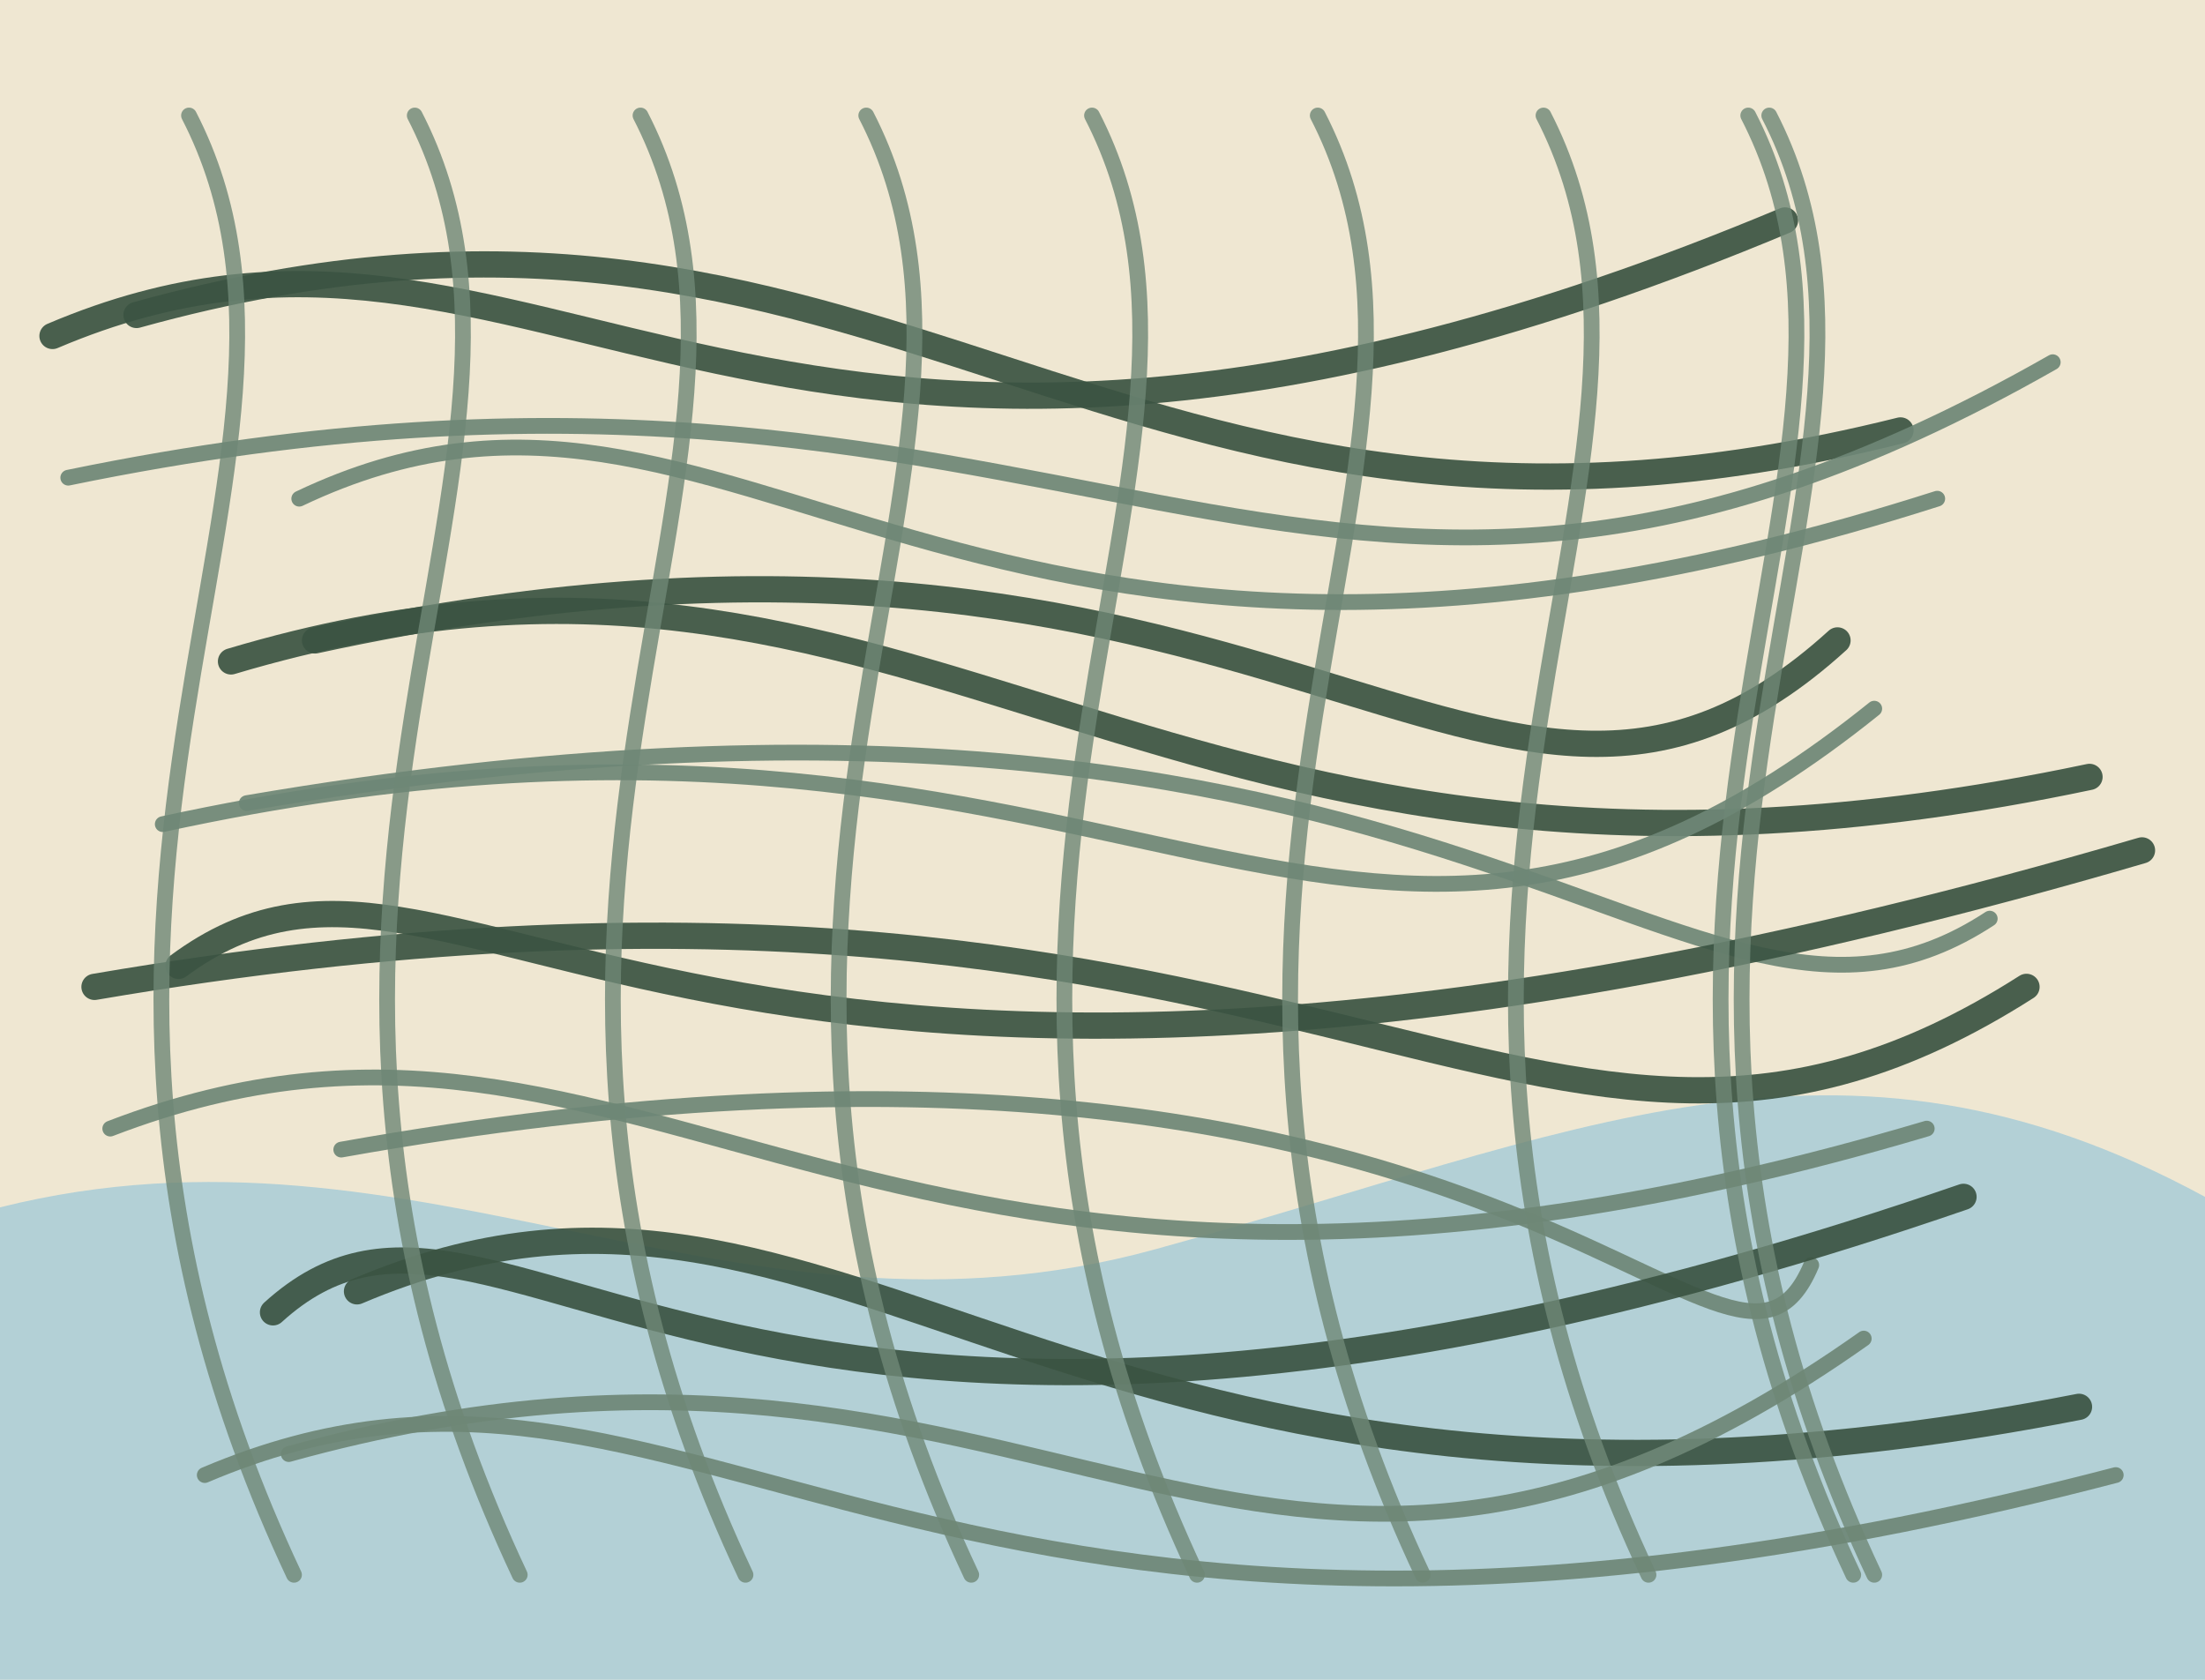
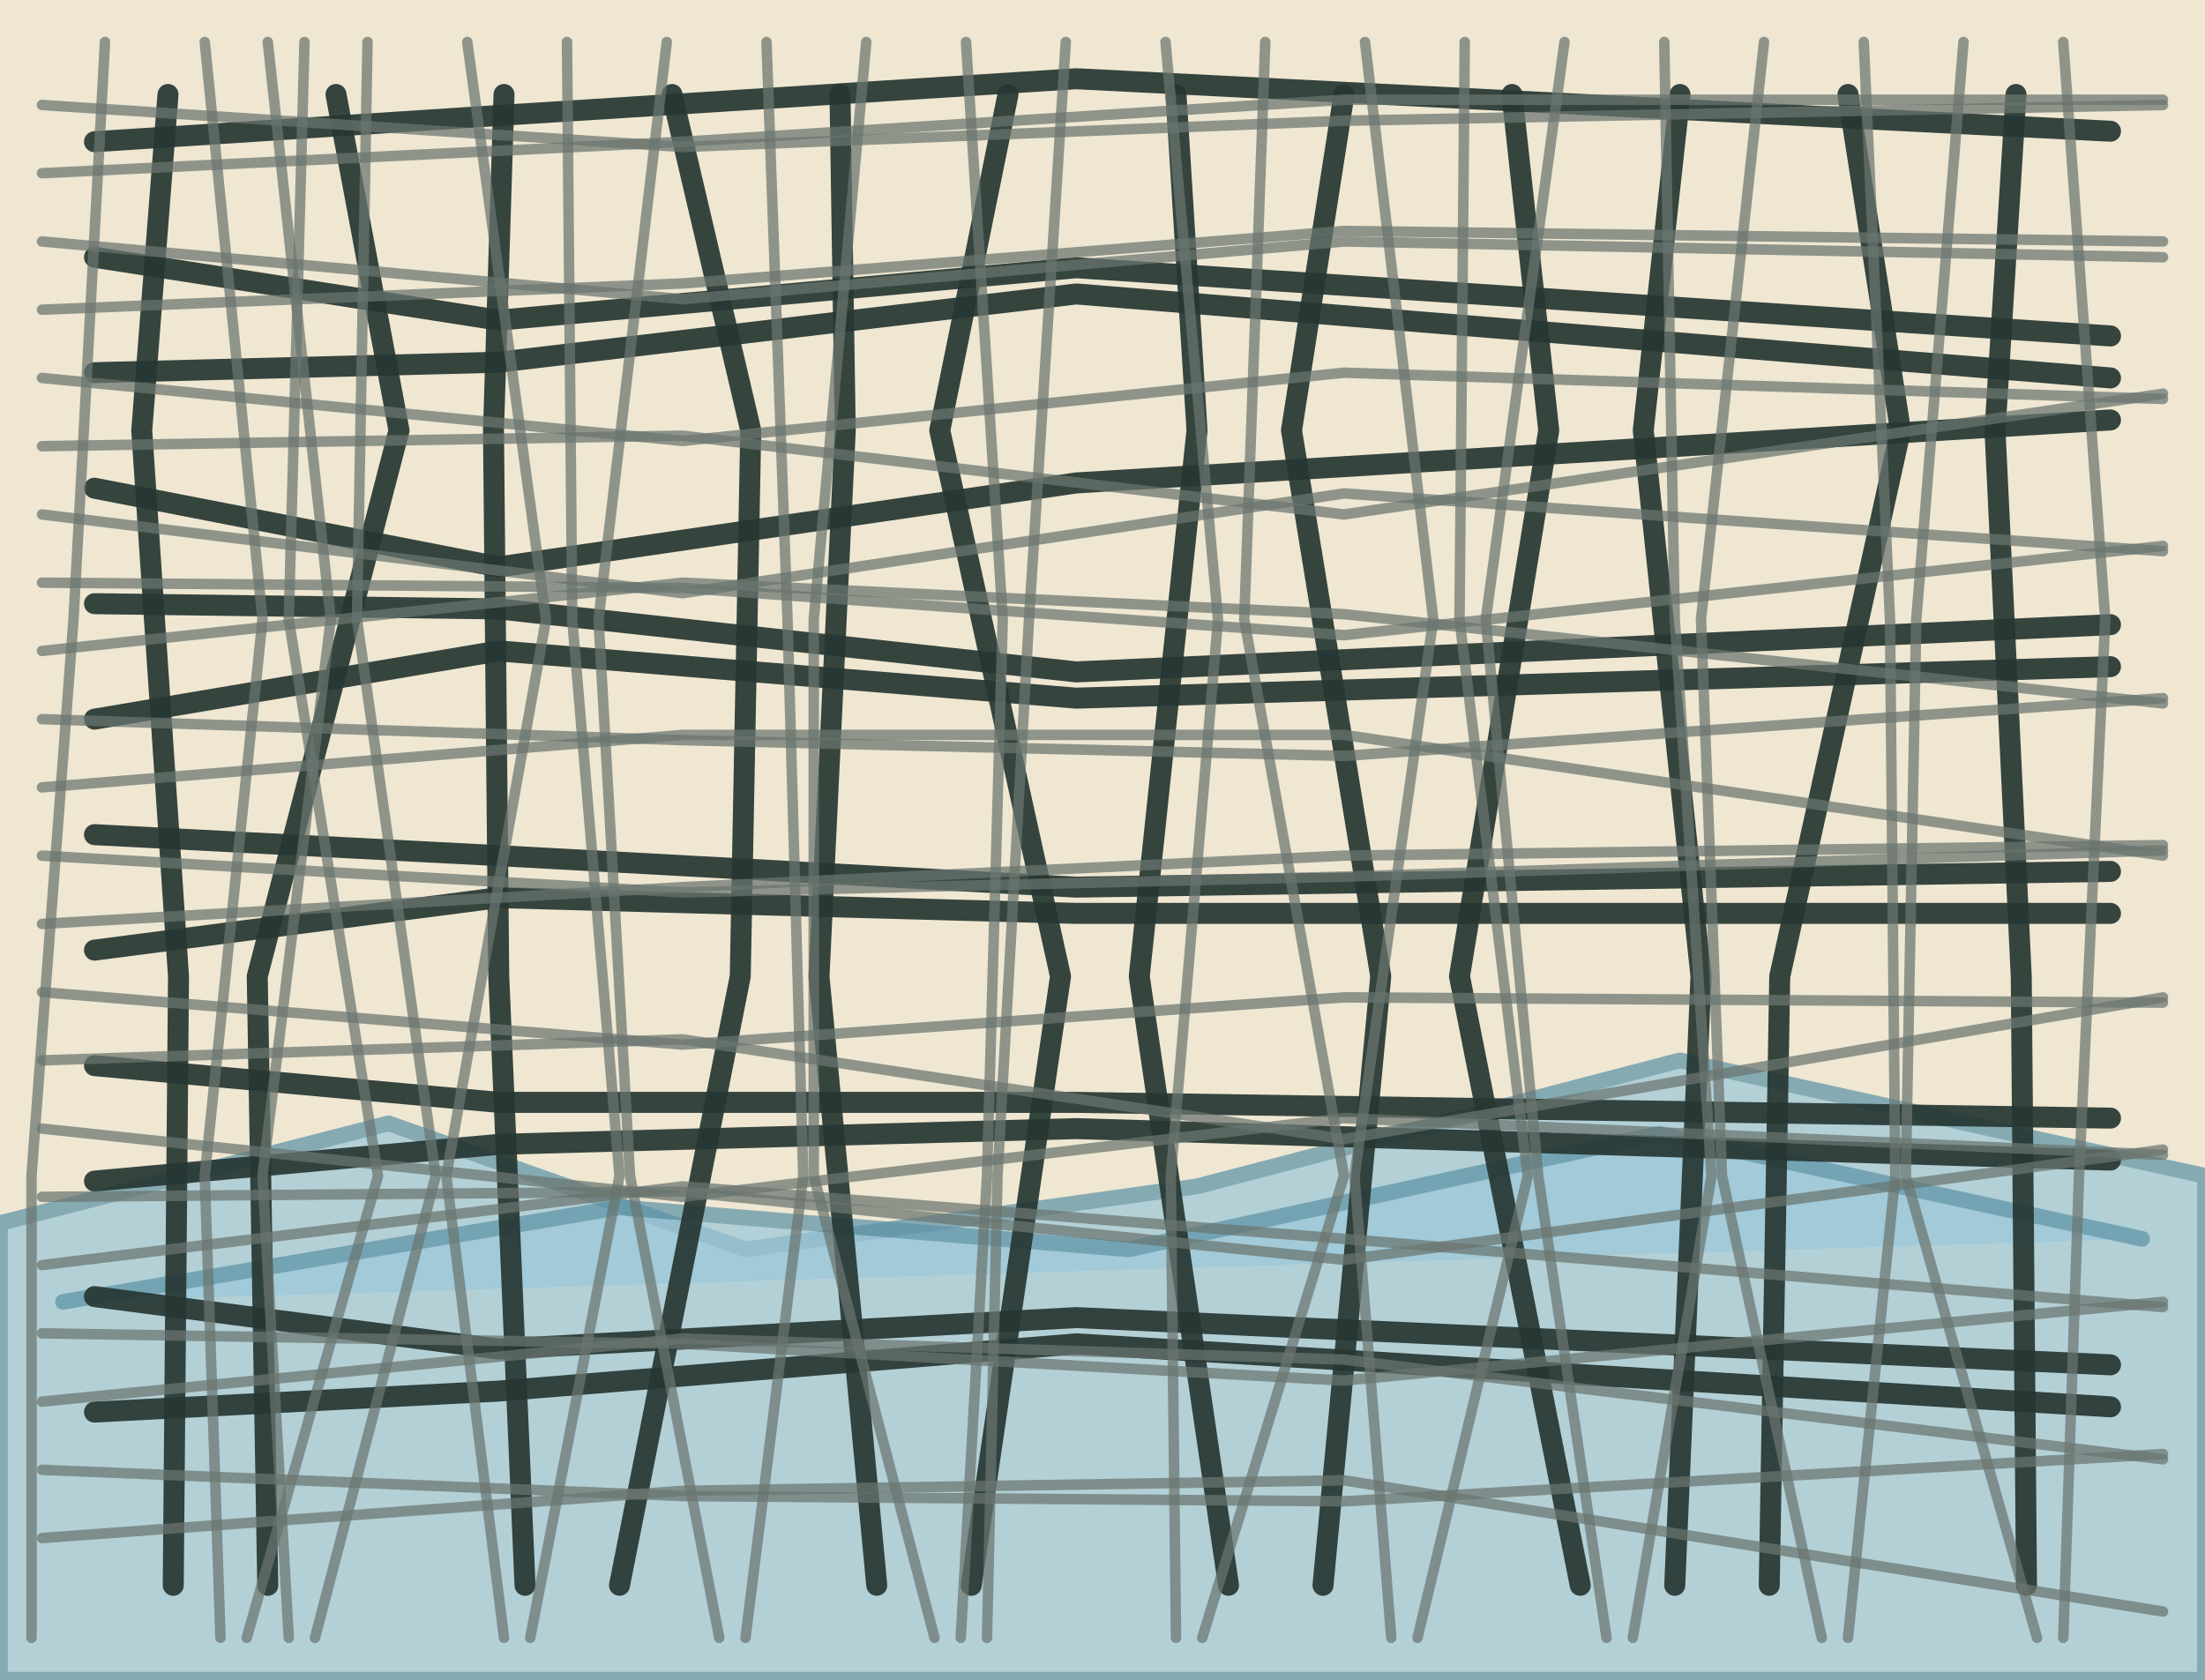
- <svg xmlns="http://www.w3.org/2000/svg" viewBox="0 0 420 320" role="img" aria-label="Unlabeled street grid stage 2">
+ <svg xmlns="http://www.w3.org/2000/svg" viewBox="0 0 420 320" role="img" aria-label="Unlabeled street-grid crop">
  <rect width="420" height="320" fill="#efe7d2" />
-   <path d="M0 230 C80 210 140 260 220 238 S350 190 420 228 L420 320 L0 320 Z" fill="#9bc7d8" opacity="0.72" />
-   <g>
-     <path d="M10 64 C104 24 144 124 340 42" fill="none" stroke="hsl(138 18% 28%)" stroke-width="5" stroke-linecap="round" opacity="0.92" />
-     <path d="M57 95 C141 55 181 155 369 95" fill="none" stroke="hsl(138 10% 48%)" stroke-width="3" stroke-linecap="round" opacity="0.92" />
-     <path d="M44 126 C178 86 218 186 398 148" fill="none" stroke="hsl(138 18% 28%)" stroke-width="5" stroke-linecap="round" opacity="0.92" />
-     <path d="M31 157 C215 117 255 217 357 135" fill="none" stroke="hsl(138 10% 48%)" stroke-width="3" stroke-linecap="round" opacity="0.92" />
-     <path d="M18 188 C252 148 292 248 386 188" fill="none" stroke="hsl(138 18% 28%)" stroke-width="5" stroke-linecap="round" opacity="0.92" />
-     <path d="M65 219 C289 179 329 279 345 241" fill="none" stroke="hsl(138 10% 48%)" stroke-width="3" stroke-linecap="round" opacity="0.92" />
-     <path d="M52 250 C96 210 136 310 374 228" fill="none" stroke="hsl(138 18% 28%)" stroke-width="5" stroke-linecap="round" opacity="0.92" />
-     <path d="M39 281 C133 241 173 341 403 281" fill="none" stroke="hsl(138 10% 48%)" stroke-width="3" stroke-linecap="round" opacity="0.92" />
-     <path d="M26 60 C170 20 210 120 362 82" fill="none" stroke="hsl(138 18% 28%)" stroke-width="5" stroke-linecap="round" opacity="0.92" />
-     <path d="M13 91 C207 51 247 151 391 69" fill="none" stroke="hsl(138 10% 48%)" stroke-width="3" stroke-linecap="round" opacity="0.92" />
-     <path d="M60 122 C244 82 284 182 350 122" fill="none" stroke="hsl(138 18% 28%)" stroke-width="5" stroke-linecap="round" opacity="0.92" />
-     <path d="M47 153 C281 113 321 213 379 175" fill="none" stroke="hsl(138 10% 48%)" stroke-width="3" stroke-linecap="round" opacity="0.92" />
-     <path d="M34 184 C88 144 128 244 408 162" fill="none" stroke="hsl(138 18% 28%)" stroke-width="5" stroke-linecap="round" opacity="0.92" />
-     <path d="M21 215 C125 175 165 275 367 215" fill="none" stroke="hsl(138 10% 48%)" stroke-width="3" stroke-linecap="round" opacity="0.92" />
-     <path d="M68 246 C162 206 202 306 396 268" fill="none" stroke="hsl(138 18% 28%)" stroke-width="5" stroke-linecap="round" opacity="0.92" />
-     <path d="M55 277 C199 237 239 337 355 255" fill="none" stroke="hsl(138 10% 48%)" stroke-width="3" stroke-linecap="round" opacity="0.92" />
-     <path d="M333 22 C367 88 291 168 353 300" fill="none" stroke="hsl(138 10% 48%)" stroke-width="3" stroke-linecap="round" opacity="0.8" />
-     <path d="M36 22 C70 88 -6 168 56 300" fill="none" stroke="hsl(138 10% 48%)" stroke-width="3" stroke-linecap="round" opacity="0.8" />
-     <path d="M79 22 C113 88 37 168 99 300" fill="none" stroke="hsl(138 10% 48%)" stroke-width="3" stroke-linecap="round" opacity="0.8" />
-     <path d="M122 22 C156 88 80 168 142 300" fill="none" stroke="hsl(138 10% 48%)" stroke-width="3" stroke-linecap="round" opacity="0.8" />
-     <path d="M165 22 C199 88 123 168 185 300" fill="none" stroke="hsl(138 10% 48%)" stroke-width="3" stroke-linecap="round" opacity="0.8" />
-     <path d="M208 22 C242 88 166 168 228 300" fill="none" stroke="hsl(138 10% 48%)" stroke-width="3" stroke-linecap="round" opacity="0.8" />
-     <path d="M251 22 C285 88 209 168 271 300" fill="none" stroke="hsl(138 10% 48%)" stroke-width="3" stroke-linecap="round" opacity="0.8" />
-     <path d="M294 22 C328 88 252 168 314 300" fill="none" stroke="hsl(138 10% 48%)" stroke-width="3" stroke-linecap="round" opacity="0.8" />
-     <path d="M337 22 C371 88 295 168 357 300" fill="none" stroke="hsl(138 10% 48%)" stroke-width="3" stroke-linecap="round" opacity="0.8" />
-   </g>
+   <path d="M0 233 L74 214 L142 238 L228 226 L320 202 L420 224 L420 320 L0 320 Z" fill="#9bc7d8" stroke="#5c93a6" stroke-width="3" stroke-linecap="round" stroke-linejoin="round" opacity="0.72" />
+   <path d="M12 248 L118 230 L215 238 L316 216 L408 236" fill="#9bc7d8" stroke="#5c93a6" stroke-width="3" stroke-linecap="round" stroke-linejoin="round" opacity="0.72" />
+   <path d="M18 27 L95 22 L205 15 L402 25" fill="none" stroke="#263632" stroke-width="4" stroke-linecap="round" stroke-linejoin="round" opacity="0.92" />
+   <path d="M18 49 L95 61 L205 51 L402 64" fill="none" stroke="#263632" stroke-width="4" stroke-linecap="round" stroke-linejoin="round" opacity="0.92" />
+   <path d="M18 71 L95 69 L205 56 L402 72" fill="none" stroke="#263632" stroke-width="4" stroke-linecap="round" stroke-linejoin="round" opacity="0.92" />
+   <path d="M18 93 L95 108 L205 92 L402 80" fill="none" stroke="#263632" stroke-width="4" stroke-linecap="round" stroke-linejoin="round" opacity="0.92" />
+   <path d="M18 115 L95 116 L205 128 L402 119" fill="none" stroke="#263632" stroke-width="4" stroke-linecap="round" stroke-linejoin="round" opacity="0.92" />
+   <path d="M18 137 L95 124 L205 133 L402 127" fill="none" stroke="#263632" stroke-width="4" stroke-linecap="round" stroke-linejoin="round" opacity="0.92" />
+   <path d="M18 159 L95 163 L205 169 L402 166" fill="none" stroke="#263632" stroke-width="4" stroke-linecap="round" stroke-linejoin="round" opacity="0.92" />
+   <path d="M18 181 L95 171 L205 174 L402 174" fill="none" stroke="#263632" stroke-width="4" stroke-linecap="round" stroke-linejoin="round" opacity="0.92" />
+   <path d="M18 203 L95 210 L205 210 L402 213" fill="none" stroke="#263632" stroke-width="4" stroke-linecap="round" stroke-linejoin="round" opacity="0.92" />
+   <path d="M18 225 L95 218 L205 215 L402 221" fill="none" stroke="#263632" stroke-width="4" stroke-linecap="round" stroke-linejoin="round" opacity="0.92" />
+   <path d="M18 247 L95 257 L205 251 L402 260" fill="none" stroke="#263632" stroke-width="4" stroke-linecap="round" stroke-linejoin="round" opacity="0.92" />
+   <path d="M18 269 L95 265 L205 256 L402 268" fill="none" stroke="#263632" stroke-width="4" stroke-linecap="round" stroke-linejoin="round" opacity="0.92" />
+   <path d="M32 18 L27 82 L34 186 L33 302" fill="none" stroke="#263632" stroke-width="4" stroke-linecap="round" stroke-linejoin="round" opacity="0.92" />
+   <path d="M64 18 L76 82 L49 186 L51 302" fill="none" stroke="#263632" stroke-width="4" stroke-linecap="round" stroke-linejoin="round" opacity="0.92" />
+   <path d="M96 18 L94 82 L95 186 L100 302" fill="none" stroke="#263632" stroke-width="4" stroke-linecap="round" stroke-linejoin="round" opacity="0.92" />
+   <path d="M128 18 L143 82 L141 186 L118 302" fill="none" stroke="#263632" stroke-width="4" stroke-linecap="round" stroke-linejoin="round" opacity="0.92" />
+   <path d="M160 18 L161 82 L156 186 L167 302" fill="none" stroke="#263632" stroke-width="4" stroke-linecap="round" stroke-linejoin="round" opacity="0.92" />
+   <path d="M192 18 L179 82 L202 186 L185 302" fill="none" stroke="#263632" stroke-width="4" stroke-linecap="round" stroke-linejoin="round" opacity="0.92" />
+   <path d="M224 18 L228 82 L217 186 L234 302" fill="none" stroke="#263632" stroke-width="4" stroke-linecap="round" stroke-linejoin="round" opacity="0.92" />
+   <path d="M256 18 L246 82 L263 186 L252 302" fill="none" stroke="#263632" stroke-width="4" stroke-linecap="round" stroke-linejoin="round" opacity="0.92" />
+   <path d="M288 18 L295 82 L278 186 L301 302" fill="none" stroke="#263632" stroke-width="4" stroke-linecap="round" stroke-linejoin="round" opacity="0.92" />
+   <path d="M320 18 L313 82 L324 186 L319 302" fill="none" stroke="#263632" stroke-width="4" stroke-linecap="round" stroke-linejoin="round" opacity="0.92" />
+   <path d="M352 18 L362 82 L339 186 L337 302" fill="none" stroke="#263632" stroke-width="4" stroke-linecap="round" stroke-linejoin="round" opacity="0.92" />
+   <path d="M384 18 L380 82 L385 186 L386 302" fill="none" stroke="#263632" stroke-width="4" stroke-linecap="round" stroke-linejoin="round" opacity="0.92" />
+   <path d="M8 59 L130 54 L256 44 L412 46" fill="none" stroke="#69756f" stroke-width="2" stroke-linecap="round" stroke-linejoin="round" opacity="0.72" />
+   <path d="M8 72 L130 84 L256 71 L412 76" fill="none" stroke="#69756f" stroke-width="2" stroke-linecap="round" stroke-linejoin="round" opacity="0.72" />
+   <path d="M8 85 L130 83 L256 98 L412 75" fill="none" stroke="#69756f" stroke-width="2" stroke-linecap="round" stroke-linejoin="round" opacity="0.72" />
+   <path d="M8 98 L130 113 L256 94 L412 105" fill="none" stroke="#69756f" stroke-width="2" stroke-linecap="round" stroke-linejoin="round" opacity="0.72" />
+   <path d="M8 111 L130 112 L256 121 L412 104" fill="none" stroke="#69756f" stroke-width="2" stroke-linecap="round" stroke-linejoin="round" opacity="0.72" />
+   <path d="M8 124 L130 111 L256 117 L412 134" fill="none" stroke="#69756f" stroke-width="2" stroke-linecap="round" stroke-linejoin="round" opacity="0.72" />
+   <path d="M8 137 L130 141 L256 144 L412 133" fill="none" stroke="#69756f" stroke-width="2" stroke-linecap="round" stroke-linejoin="round" opacity="0.72" />
+   <path d="M8 150 L130 140 L256 140 L412 163" fill="none" stroke="#69756f" stroke-width="2" stroke-linecap="round" stroke-linejoin="round" opacity="0.72" />
+   <path d="M8 163 L130 170 L256 167 L412 162" fill="none" stroke="#69756f" stroke-width="2" stroke-linecap="round" stroke-linejoin="round" opacity="0.72" />
+   <path d="M8 176 L130 169 L256 163 L412 161" fill="none" stroke="#69756f" stroke-width="2" stroke-linecap="round" stroke-linejoin="round" opacity="0.72" />
+   <path d="M8 189 L130 199 L256 190 L412 191" fill="none" stroke="#69756f" stroke-width="2" stroke-linecap="round" stroke-linejoin="round" opacity="0.72" />
+   <path d="M8 202 L130 198 L256 217 L412 190" fill="none" stroke="#69756f" stroke-width="2" stroke-linecap="round" stroke-linejoin="round" opacity="0.72" />
+   <path d="M8 215 L130 228 L256 213 L412 220" fill="none" stroke="#69756f" stroke-width="2" stroke-linecap="round" stroke-linejoin="round" opacity="0.72" />
+   <path d="M8 228 L130 227 L256 240 L412 219" fill="none" stroke="#69756f" stroke-width="2" stroke-linecap="round" stroke-linejoin="round" opacity="0.72" />
+   <path d="M8 241 L130 226 L256 236 L412 249" fill="none" stroke="#69756f" stroke-width="2" stroke-linecap="round" stroke-linejoin="round" opacity="0.72" />
+   <path d="M8 254 L130 256 L256 263 L412 248" fill="none" stroke="#69756f" stroke-width="2" stroke-linecap="round" stroke-linejoin="round" opacity="0.72" />
+   <path d="M8 267 L130 255 L256 259 L412 278" fill="none" stroke="#69756f" stroke-width="2" stroke-linecap="round" stroke-linejoin="round" opacity="0.72" />
+   <path d="M8 280 L130 285 L256 286 L412 277" fill="none" stroke="#69756f" stroke-width="2" stroke-linecap="round" stroke-linejoin="round" opacity="0.72" />
+   <path d="M8 293 L130 284 L256 282 L412 307" fill="none" stroke="#69756f" stroke-width="2" stroke-linecap="round" stroke-linejoin="round" opacity="0.72" />
+   <path d="M8 20 L130 28 L256 23 L412 20" fill="none" stroke="#69756f" stroke-width="2" stroke-linecap="round" stroke-linejoin="round" opacity="0.72" />
+   <path d="M8 33 L130 27 L256 19 L412 19" fill="none" stroke="#69756f" stroke-width="2" stroke-linecap="round" stroke-linejoin="round" opacity="0.72" />
+   <path d="M8 46 L130 57 L256 46 L412 49" fill="none" stroke="#69756f" stroke-width="2" stroke-linecap="round" stroke-linejoin="round" opacity="0.72" />
+   <path d="M51 8 L63 118 L50 224 L55 312" fill="none" stroke="#69756f" stroke-width="2" stroke-linecap="round" stroke-linejoin="round" opacity="0.72" />
+   <path d="M70 8 L68 118 L83 224 L60 312" fill="none" stroke="#69756f" stroke-width="2" stroke-linecap="round" stroke-linejoin="round" opacity="0.72" />
+   <path d="M89 8 L104 118 L85 224 L96 312" fill="none" stroke="#69756f" stroke-width="2" stroke-linecap="round" stroke-linejoin="round" opacity="0.72" />
+   <path d="M108 8 L109 118 L118 224 L101 312" fill="none" stroke="#69756f" stroke-width="2" stroke-linecap="round" stroke-linejoin="round" opacity="0.72" />
+   <path d="M127 8 L114 118 L120 224 L137 312" fill="none" stroke="#69756f" stroke-width="2" stroke-linecap="round" stroke-linejoin="round" opacity="0.72" />
+   <path d="M146 8 L150 118 L153 224 L142 312" fill="none" stroke="#69756f" stroke-width="2" stroke-linecap="round" stroke-linejoin="round" opacity="0.72" />
+   <path d="M165 8 L155 118 L155 224 L178 312" fill="none" stroke="#69756f" stroke-width="2" stroke-linecap="round" stroke-linejoin="round" opacity="0.72" />
+   <path d="M184 8 L191 118 L188 224 L183 312" fill="none" stroke="#69756f" stroke-width="2" stroke-linecap="round" stroke-linejoin="round" opacity="0.72" />
+   <path d="M203 8 L196 118 L190 224 L188 312" fill="none" stroke="#69756f" stroke-width="2" stroke-linecap="round" stroke-linejoin="round" opacity="0.72" />
+   <path d="M222 8 L232 118 L223 224 L224 312" fill="none" stroke="#69756f" stroke-width="2" stroke-linecap="round" stroke-linejoin="round" opacity="0.72" />
+   <path d="M241 8 L237 118 L256 224 L229 312" fill="none" stroke="#69756f" stroke-width="2" stroke-linecap="round" stroke-linejoin="round" opacity="0.72" />
+   <path d="M260 8 L273 118 L258 224 L265 312" fill="none" stroke="#69756f" stroke-width="2" stroke-linecap="round" stroke-linejoin="round" opacity="0.72" />
+   <path d="M279 8 L278 118 L291 224 L270 312" fill="none" stroke="#69756f" stroke-width="2" stroke-linecap="round" stroke-linejoin="round" opacity="0.72" />
+   <path d="M298 8 L283 118 L293 224 L306 312" fill="none" stroke="#69756f" stroke-width="2" stroke-linecap="round" stroke-linejoin="round" opacity="0.72" />
+   <path d="M317 8 L319 118 L326 224 L311 312" fill="none" stroke="#69756f" stroke-width="2" stroke-linecap="round" stroke-linejoin="round" opacity="0.72" />
+   <path d="M336 8 L324 118 L328 224 L347 312" fill="none" stroke="#69756f" stroke-width="2" stroke-linecap="round" stroke-linejoin="round" opacity="0.72" />
+   <path d="M355 8 L360 118 L361 224 L352 312" fill="none" stroke="#69756f" stroke-width="2" stroke-linecap="round" stroke-linejoin="round" opacity="0.72" />
+   <path d="M374 8 L365 118 L363 224 L388 312" fill="none" stroke="#69756f" stroke-width="2" stroke-linecap="round" stroke-linejoin="round" opacity="0.72" />
+   <path d="M393 8 L401 118 L396 224 L393 312" fill="none" stroke="#69756f" stroke-width="2" stroke-linecap="round" stroke-linejoin="round" opacity="0.72" />
+   <path d="M20 8 L14 118 L6 224 L6 312" fill="none" stroke="#69756f" stroke-width="2" stroke-linecap="round" stroke-linejoin="round" opacity="0.72" />
+   <path d="M39 8 L50 118 L39 224 L42 312" fill="none" stroke="#69756f" stroke-width="2" stroke-linecap="round" stroke-linejoin="round" opacity="0.72" />
+   <path d="M58 8 L55 118 L72 224 L47 312" fill="none" stroke="#69756f" stroke-width="2" stroke-linecap="round" stroke-linejoin="round" opacity="0.72" />
</svg>
